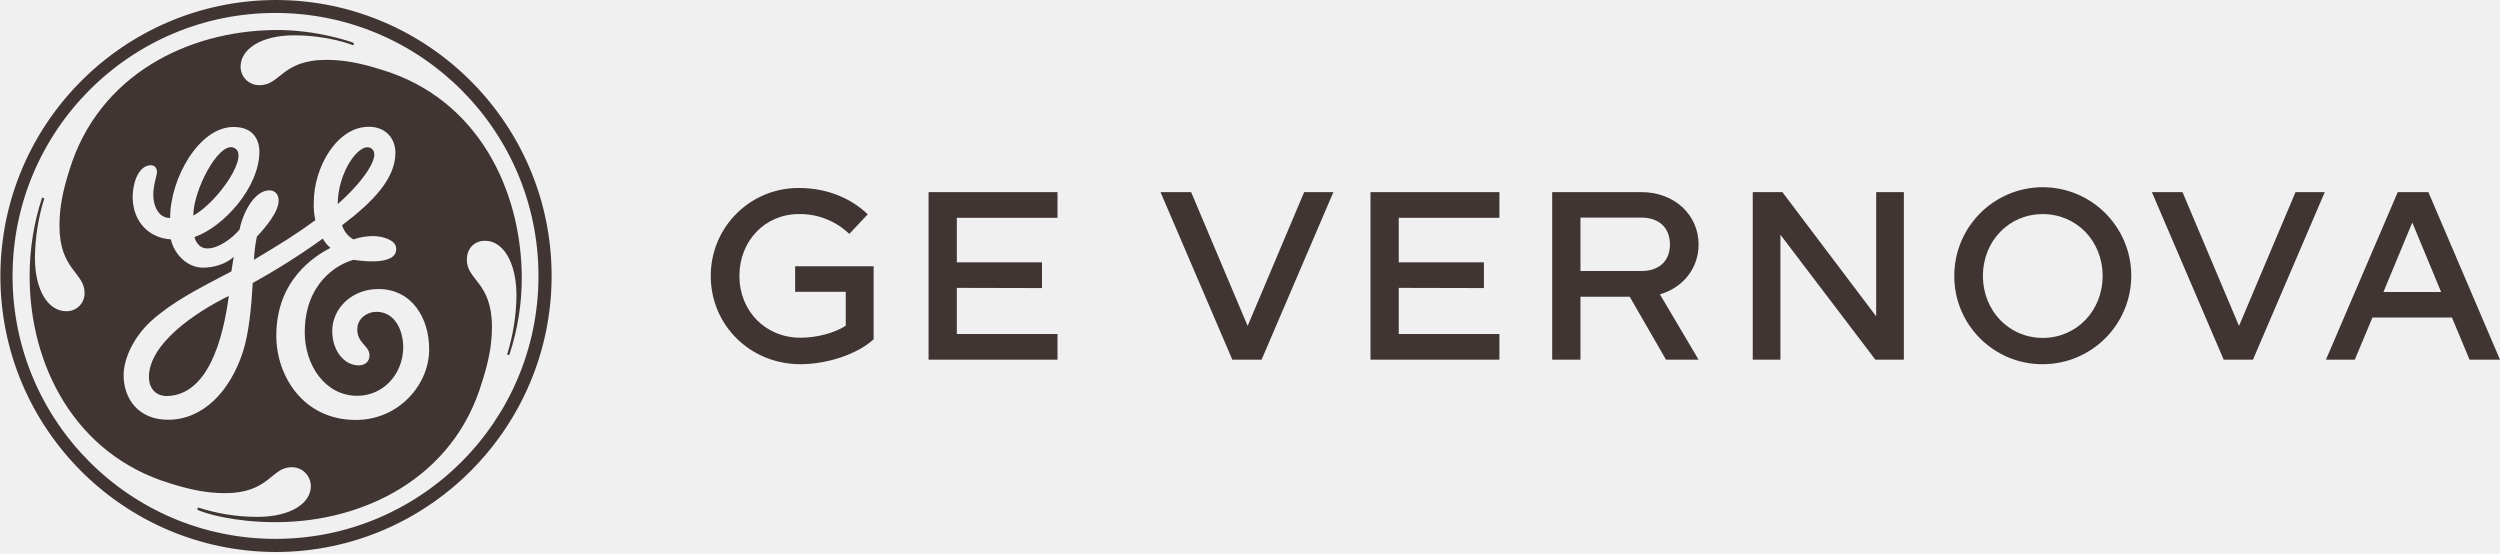
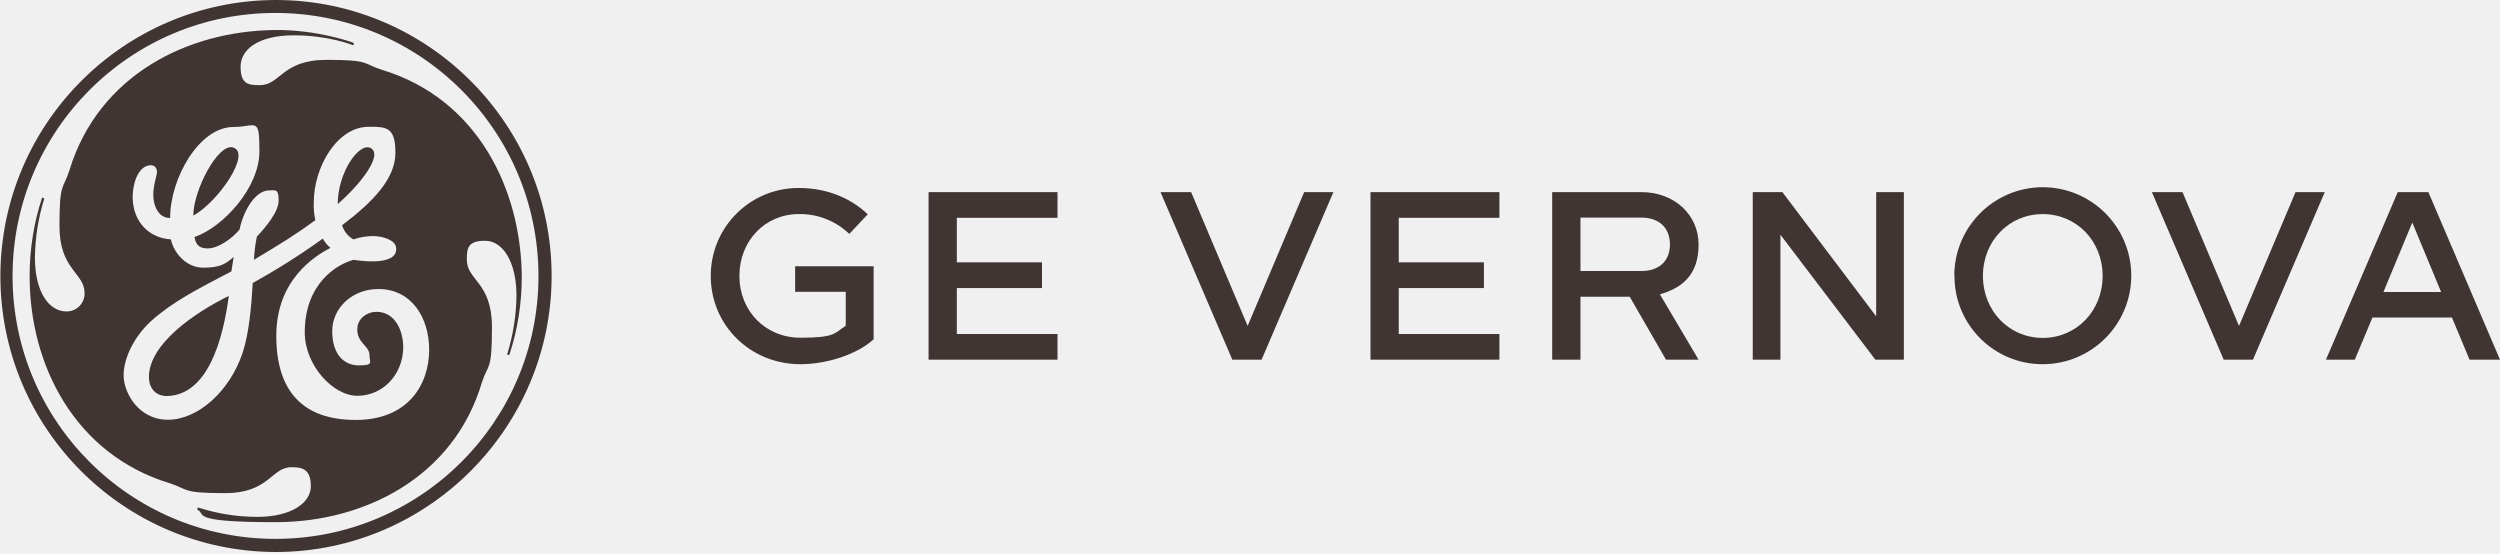
<svg xmlns="http://www.w3.org/2000/svg" width="1274" height="282" viewBox="0 0 1274 282" fill="none">
-   <g clip-path="url(#clip0_32_2)">
-     <path d="M432.8 119.2C425.9 112.6 416.7 108.9 407.1 109.1C389.8 109.1 376.8 122.8 376.8 140.6C376.8 158.4 390 172.1 407.9 172.1C416.1 172.1 425.1 169.8 431 166V148.7H405.2V135.7H445.2V172.9C436.7 180.7 421.2 185.6 407.9 185.6C382.2 185.6 362.2 165.6 362.2 140.7C362.1 116 382 95.9 406.7 95.8C406.8 95.8 407 95.8 407.1 95.8C421.2 95.8 433.4 100.8 442.2 109.2L432.8 119.2ZM487.6 146.7V170.2H538.9V183.3H473.2V97.9H538.9V111H487.6V133.7H531V146.8L487.6 146.7ZM591.4 97.9H607L635.8 166.1L664.6 97.9H679.5L642.9 183.3H628L591.4 97.9ZM712.8 146.7V170.2H764.1V183.3H698.4V97.9H764.1V111H712.8V133.7H756.2V146.8L712.8 146.7ZM849 183.3L830.5 151.2H805.4V183.3H791V97.9H836.5C853.2 97.9 865.6 109.4 865.6 124.6C865.6 136.8 857.6 146.6 845.9 150L865.6 183.3H849ZM851 124.6C851 116.1 845.5 110.9 836.5 110.9H805.4V138.1H836.5C845.5 138.1 851 133 851 124.6ZM893.2 97.9H908.3L956.1 161.2V97.9H970.2V183.3H955.7L907.3 119.6V183.3H893.2V97.9ZM995.9 140.6C995.9 115.7 1016 95.5 1040.9 95.4C1065.8 95.4 1086 115.5 1086.1 140.4C1086.1 165.3 1066 185.5 1041.1 185.6H1041C1016.2 185.7 996 165.7 995.9 140.9C995.9 140.8 995.9 140.7 995.9 140.6ZM1071.5 140.6C1071.5 122.8 1058.2 109.1 1041 109.1C1023.8 109.1 1010.5 122.8 1010.5 140.6C1010.5 158.4 1023.8 172.2 1041 172.2C1058.2 172.2 1071.5 158.4 1071.5 140.6ZM1096.6 97.9H1112.2L1141 166.1L1169.8 97.9H1184.7L1148.1 183.3H1133.2L1096.6 97.9ZM1274 183.3H1258.5L1249.5 161.8H1209L1200 183.3H1185.3L1221.9 97.9H1237.5L1274 183.3ZM1244 148.8L1229.3 113.4L1214.6 148.8H1244ZM172.1 104C172.1 88 182.9 72.5 188.8 75.4C195.5 78.8 183.7 93.9 172.1 104ZM98.5 109.9C98.5 97 111.2 72.6 118.9 75.2C128.1 78.2 111.3 102.8 98.5 109.9ZM85.6 201.8C79.8 202.1 75.9 198.3 75.9 192.1C75.9 175.3 99.1 159.4 116.6 150.8C113.5 174.2 105.6 200.9 85.6 201.8ZM192.7 147.3C179.5 147.3 169.3 157 169.3 168.7C169.3 178.4 175.1 186.2 182.9 186.2C185.6 186.2 188.3 184.6 188.3 181.1C188.3 176 181.6 174.8 182.1 167.2C182.4 162.2 187.1 158.9 191.8 158.9C201.1 158.9 205.5 168 205.5 177.3C205.1 191.7 194.5 201.7 182.1 201.7C165.7 201.7 155.3 186.1 155.3 169.4C155.3 144.5 171.6 134.7 180.2 132.4C180.3 132.4 202.6 136.4 201.9 126.5C201.6 122.2 195.2 120.5 190.5 120.3C187 120.3 183.5 120.8 180.1 122C177.3 120.4 175.3 117.9 174.3 114.8C190.3 102.7 201.5 91 201.5 77.8C201.5 70.8 196.8 64.6 187.9 64.6C171.9 64.6 159.9 84.9 159.9 103.2C159.8 106.2 160 109.2 160.7 112.2C150.6 119.6 143.1 124.2 129.4 132.4C129.6 128.4 130.1 124.5 130.9 120.6C135.6 115.5 142 108 142 102.1C142 99.4 140.4 97 137.3 97C129.5 97 123.7 108.7 122.1 116.9C118.6 121.2 111.6 126.6 105.7 126.6C101 126.6 99.5 122.3 99.1 120.8C113.9 115.7 132.2 95.5 132.2 77.2C132.2 73.3 130.6 64.7 119 64.7C101.5 64.7 86.7 90.8 86.7 111.1C80.5 111.1 78.1 104.5 78.1 99.4C78.1 94.3 80 89.3 80 87.7C80 86.1 79.2 84.2 76.9 84.2C71.1 84.2 67.6 92 67.6 101C68 113.5 76.2 121.3 87.1 122C88.7 129.4 95.3 136.4 103.5 136.4C108.6 136.4 114.8 134.8 119.1 130.9C118.7 133.6 118.3 136 117.9 138.3C100.8 147.3 88.3 153.5 77 163.6C68.1 171.8 63 182.7 63 191.3C63 203 70.4 213.9 85.6 213.9C103.5 213.9 117.1 199.5 123.7 179.6C126.8 170.2 128.1 156.6 128.8 144.2C141.1 137.4 153.1 129.8 164.5 121.6C165.5 123.4 166.8 125 168.4 126.3C160.2 130.6 140.8 142.7 140.8 171.1C140.8 191.4 154.4 214 181.3 214C203.5 214 218.7 195.7 218.7 178.2C218.8 162 209.8 147.2 192.7 147.3ZM259.6 180.7C259.5 180.8 259.3 181 258.9 180.9C258.6 180.8 258.5 180.6 258.5 180.4C261.5 170.7 263.1 160.6 263.2 150.4C263.1 133.3 256.2 122.7 247.2 122.7C241.7 122.7 237.9 126.6 237.9 132.4C237.9 142.9 250.7 143.7 250.7 166.7C250.7 176.1 248.8 185 245.6 194.8C231.2 243.5 185.3 266.1 140.5 266.1C119.9 266.1 105.2 261.9 100.8 259.9C100.6 259.7 100.5 259.4 100.6 259.1C100.7 258.8 101 258.6 101.2 258.7C110.9 261.8 121 263.4 131.1 263.4C148.2 263.4 158.4 256.4 158.4 247.8C158.4 242.5 154.2 238.1 148.8 238.1C148.7 238.1 148.7 238.1 148.6 238.1C138.1 238.1 137.3 251.3 114.7 251.3C105 251.3 96.4 249.4 86.3 246.2C38 231.4 15 185.8 15.1 140.6C15.1 127.1 17.2 113.7 21.4 100.9C21.6 100.7 21.9 100.7 22.1 100.8C22.4 100.9 22.5 101.2 22.5 101.3C19.5 111 17.9 121.1 17.8 131.3C17.8 148.4 24.8 158.6 33.8 158.6C38.9 158.7 43.1 154.6 43.1 149.5C43.1 149.4 43.1 149.3 43.1 149.3C43.1 138.8 30.3 137.6 30.3 115C30.3 105.3 32.2 96.7 35.4 86.6C50.2 38.3 95.7 15.6 140.5 15.3C161.3 15.1 179.5 21.4 180.2 21.9C180.4 22.1 180.4 22.4 180.3 22.6C180.2 23 179.9 23 179.8 23C179.6 23 167.7 18 149.8 18C133.1 18 122.6 25 122.6 34C122.6 39.1 126.7 43.3 131.9 43.4C132.1 43.4 132.2 43.4 132.4 43.4C142.9 43.4 143.7 30.5 166.3 30.5C176 30.5 184.6 32.4 194.7 35.6C243.4 50.4 265.5 96.4 265.9 140.8C266 154.2 263.9 167.8 259.6 180.7ZM140.5 6.6C66.5 6.5 6.5 66.5 6.4 140.5C6.3 214.5 66.3 274.6 140.3 274.6C214.3 274.7 274.4 214.7 274.4 140.7V140.6C274.4 66.7 214.5 6.7 140.5 6.6ZM140.5 281.3C62.8 281.1 3.05794e-07 218 0.2 140.3C0.5 62.9 63.2 0.2 140.5 0C218 0 281.1 63.1 281.1 140.6C281.1 218.1 218 281.3 140.5 281.3Z" fill="#403532" />
-   </g>
-   <defs>
-     <clipPath id="clip0_32_2">
-       <rect width="1274" height="281.3" fill="white" />
-     </clipPath>
-   </defs>
+   <path d="M432.8 119.2C425.9 112.6 416.7 108.9 407.1 109.1C389.8 109.1 376.8 122.8 376.8 140.6C376.8 158.4 390 172.1 407.9 172.1C425.8 172.1 425.1 169.8 431 166V148.7H405.2V135.7H445.2V172.9C436.7 180.7 421.2 185.6 407.9 185.6C382.2 185.6 362.2 165.6 362.2 140.7C362.1 116 382 95.9 406.7 95.8H407.1C421.2 95.8 433.4 100.8 442.2 109.2L432.8 119.2ZM487.6 146.7V170.2H538.9V183.3H473.2V97.9H538.9V111H487.6V133.7H531V146.8H487.6V146.7ZM591.4 97.9H607L635.8 166.1L664.6 97.9H679.5L642.9 183.3H628L591.4 97.9ZM712.8 146.7V170.2H764.1V183.3H698.4V97.9H764.1V111H712.8V133.7H756.2V146.8H712.8V146.7ZM849 183.3L830.5 151.2H805.4V183.3H791V97.9H836.5C853.2 97.9 865.6 109.4 865.6 124.6C865.6 139.8 857.6 146.6 845.9 150L865.6 183.3H849ZM851 124.6C851 116.1 845.5 110.9 836.5 110.9H805.4V138.1H836.5C845.5 138.1 851 133 851 124.6ZM893.2 97.9H908.3L956.1 161.2V97.9H970.2V183.3H955.7L907.3 119.6V183.3H893.2V97.9ZM995.9 140.6C995.9 115.7 1016 95.5 1040.9 95.4C1065.8 95.4 1086 115.5 1086.1 140.4C1086.1 165.3 1066 185.5 1041.1 185.6C1016.3 185.7 996.1 165.7 996 140.9V140.6H995.9ZM1071.5 140.6C1071.5 122.8 1058.2 109.1 1041 109.1C1023.8 109.1 1010.5 122.8 1010.5 140.6C1010.5 158.4 1023.8 172.2 1041 172.2C1058.2 172.2 1071.5 158.4 1071.5 140.6ZM1096.6 97.9H1112.2L1141 166.1L1169.8 97.9H1184.7L1148.1 183.3H1133.2L1096.6 97.9ZM1274 183.3H1258.5L1249.5 161.8H1209L1200 183.3H1185.3L1221.9 97.9H1237.5L1274 183.3ZM1244 148.8L1229.3 113.4L1214.6 148.8H1244ZM172.1 104C172.1 88 182.9 72.5 188.8 75.4C195.5 78.8 183.7 93.9 172.1 104ZM98.5 109.9C98.5 97 111.2 72.6 118.9 75.2C128.1 78.2 111.3 102.8 98.5 109.9ZM85.6 201.8C79.8 202.1 75.9 198.3 75.9 192.1C75.9 175.3 99.1 159.4 116.6 150.8C113.5 174.2 105.6 200.9 85.6 201.8ZM192.7 147.3C179.5 147.3 169.3 157 169.3 168.7C169.3 180.4 175.1 186.2 182.9 186.2C190.7 186.2 188.3 184.6 188.3 181.1C188.3 176 181.6 174.8 182.1 167.2C182.4 162.2 187.1 158.9 191.8 158.9C201.1 158.9 205.5 168 205.5 177.3C205.1 191.7 194.5 201.7 182.1 201.7C169.7 201.7 155.3 186.1 155.3 169.4C155.3 144.5 171.6 134.7 180.2 132.4C180.3 132.4 202.6 136.4 201.9 126.5C201.6 122.2 195.2 120.5 190.5 120.3C187 120.3 183.5 120.8 180.1 122C177.3 120.4 175.3 117.9 174.3 114.8C190.3 102.7 201.5 91 201.5 77.8C201.5 64.6 196.8 64.6 187.9 64.6C171.9 64.6 159.9 84.9 159.9 103.2C159.8 106.2 160 109.2 160.7 112.2C150.6 119.6 143.1 124.2 129.4 132.4C129.6 128.4 130.1 124.5 130.9 120.6C135.6 115.5 142 108 142 102.1C142 96.2 140.4 97 137.3 97C129.5 97 123.7 108.7 122.1 116.9C118.6 121.2 111.6 126.6 105.7 126.6C99.8 126.6 99.5 122.3 99.1 120.8C113.9 115.7 132.2 95.5 132.2 77.2C132.2 58.9 130.6 64.7 119 64.7C101.5 64.7 86.7 90.8 86.7 111.1C80.5 111.1 78.1 104.5 78.1 99.4C78.1 94.3 80 89.3 80 87.7C80 86.1 79.2 84.2 76.9 84.2C71.1 84.2 67.6 92 67.6 101C68 113.5 76.2 121.3 87.1 122C88.7 129.4 95.3 136.4 103.5 136.4C111.7 136.4 114.8 134.8 119.1 130.9C118.7 133.6 118.3 136 117.9 138.3C100.8 147.3 88.3 153.5 77 163.6C68.1 171.8 63 182.7 63 191.3C63 199.9 70.4 213.9 85.6 213.9C100.8 213.9 117.1 199.5 123.7 179.6C126.8 170.2 128.1 156.6 128.8 144.2C141.1 137.4 153.1 129.8 164.5 121.6C165.5 123.4 166.8 125 168.4 126.3C160.2 130.6 140.8 142.7 140.8 171.1C140.8 199.5 154.4 214 181.3 214C208.2 214 218.7 195.7 218.7 178.2C218.7 162 209.8 147.2 192.7 147.3ZM259.6 180.7C259.5 180.8 259.3 181 258.9 180.9C258.6 180.8 258.5 180.6 258.5 180.4C261.5 170.7 263.1 160.6 263.2 150.4C263.1 133.3 256.2 122.7 247.2 122.7C238.2 122.7 237.9 126.6 237.9 132.4C237.9 142.9 250.7 143.7 250.7 166.7C250.7 189.7 248.8 185 245.6 194.8C231.2 243.5 185.3 266.1 140.5 266.1C95.7 266.1 105.2 261.9 100.8 259.9C100.6 259.7 100.5 259.4 100.6 259.1C100.6 258.8 101 258.6 101.2 258.7C110.9 261.8 121 263.4 131.1 263.4C148.2 263.4 158.4 256.4 158.4 247.8C158.4 239.2 154.2 238.1 148.8 238.1H148.6C138.1 238.1 137.3 251.3 114.7 251.3C92.1 251.3 96.4 249.4 86.3 246.2C38 231.4 15 185.8 15.1 140.6C15.1 127.1 17.2 113.7 21.4 100.9C21.6 100.7 21.9 100.7 22.1 100.9C22.4 100.9 22.5 101.3 22.5 101.4C19.5 111.1 17.9 121.2 17.8 131.4C17.8 148.5 24.8 158.7 33.8 158.7C38.9 158.8 43.1 154.7 43.1 149.6V149.4C43.1 138.9 30.3 137.7 30.3 115.1C30.3 92.5 32.2 96.8 35.4 86.7C50.2 38.3 95.7 15.6 140.5 15.3C161.3 15.1 179.5 21.4 180.2 21.9C180.4 22.1 180.4 22.4 180.3 22.6C180.2 23 179.9 23 179.8 23C179.6 23 167.7 18 149.8 18C131.9 18 122.6 25 122.6 34C122.6 43 126.7 43.3 131.9 43.4H132.4C142.9 43.4 143.7 30.5 166.3 30.5C188.9 30.5 184.6 32.4 194.7 35.6C243.4 50.4 265.5 96.4 265.9 140.8C265.9 154.2 263.9 167.8 259.6 180.7ZM140.5 6.6C66.5 6.5 6.5 66.5 6.4 140.5C6.3 214.5 66.3 274.6 140.3 274.6C214.3 274.7 274.4 214.7 274.4 140.7C274.4 66.7 214.5 6.7 140.5 6.6ZM140.5 281.3C62.8 281.1 3.05794e-07 218 0.2 140.3C0.5 62.9 63.2 0.2 140.5 0C218 0 281.1 63.1 281.1 140.6C281.1 218.1 218 281.3 140.5 281.3Z" fill="#403532" />
</svg>
